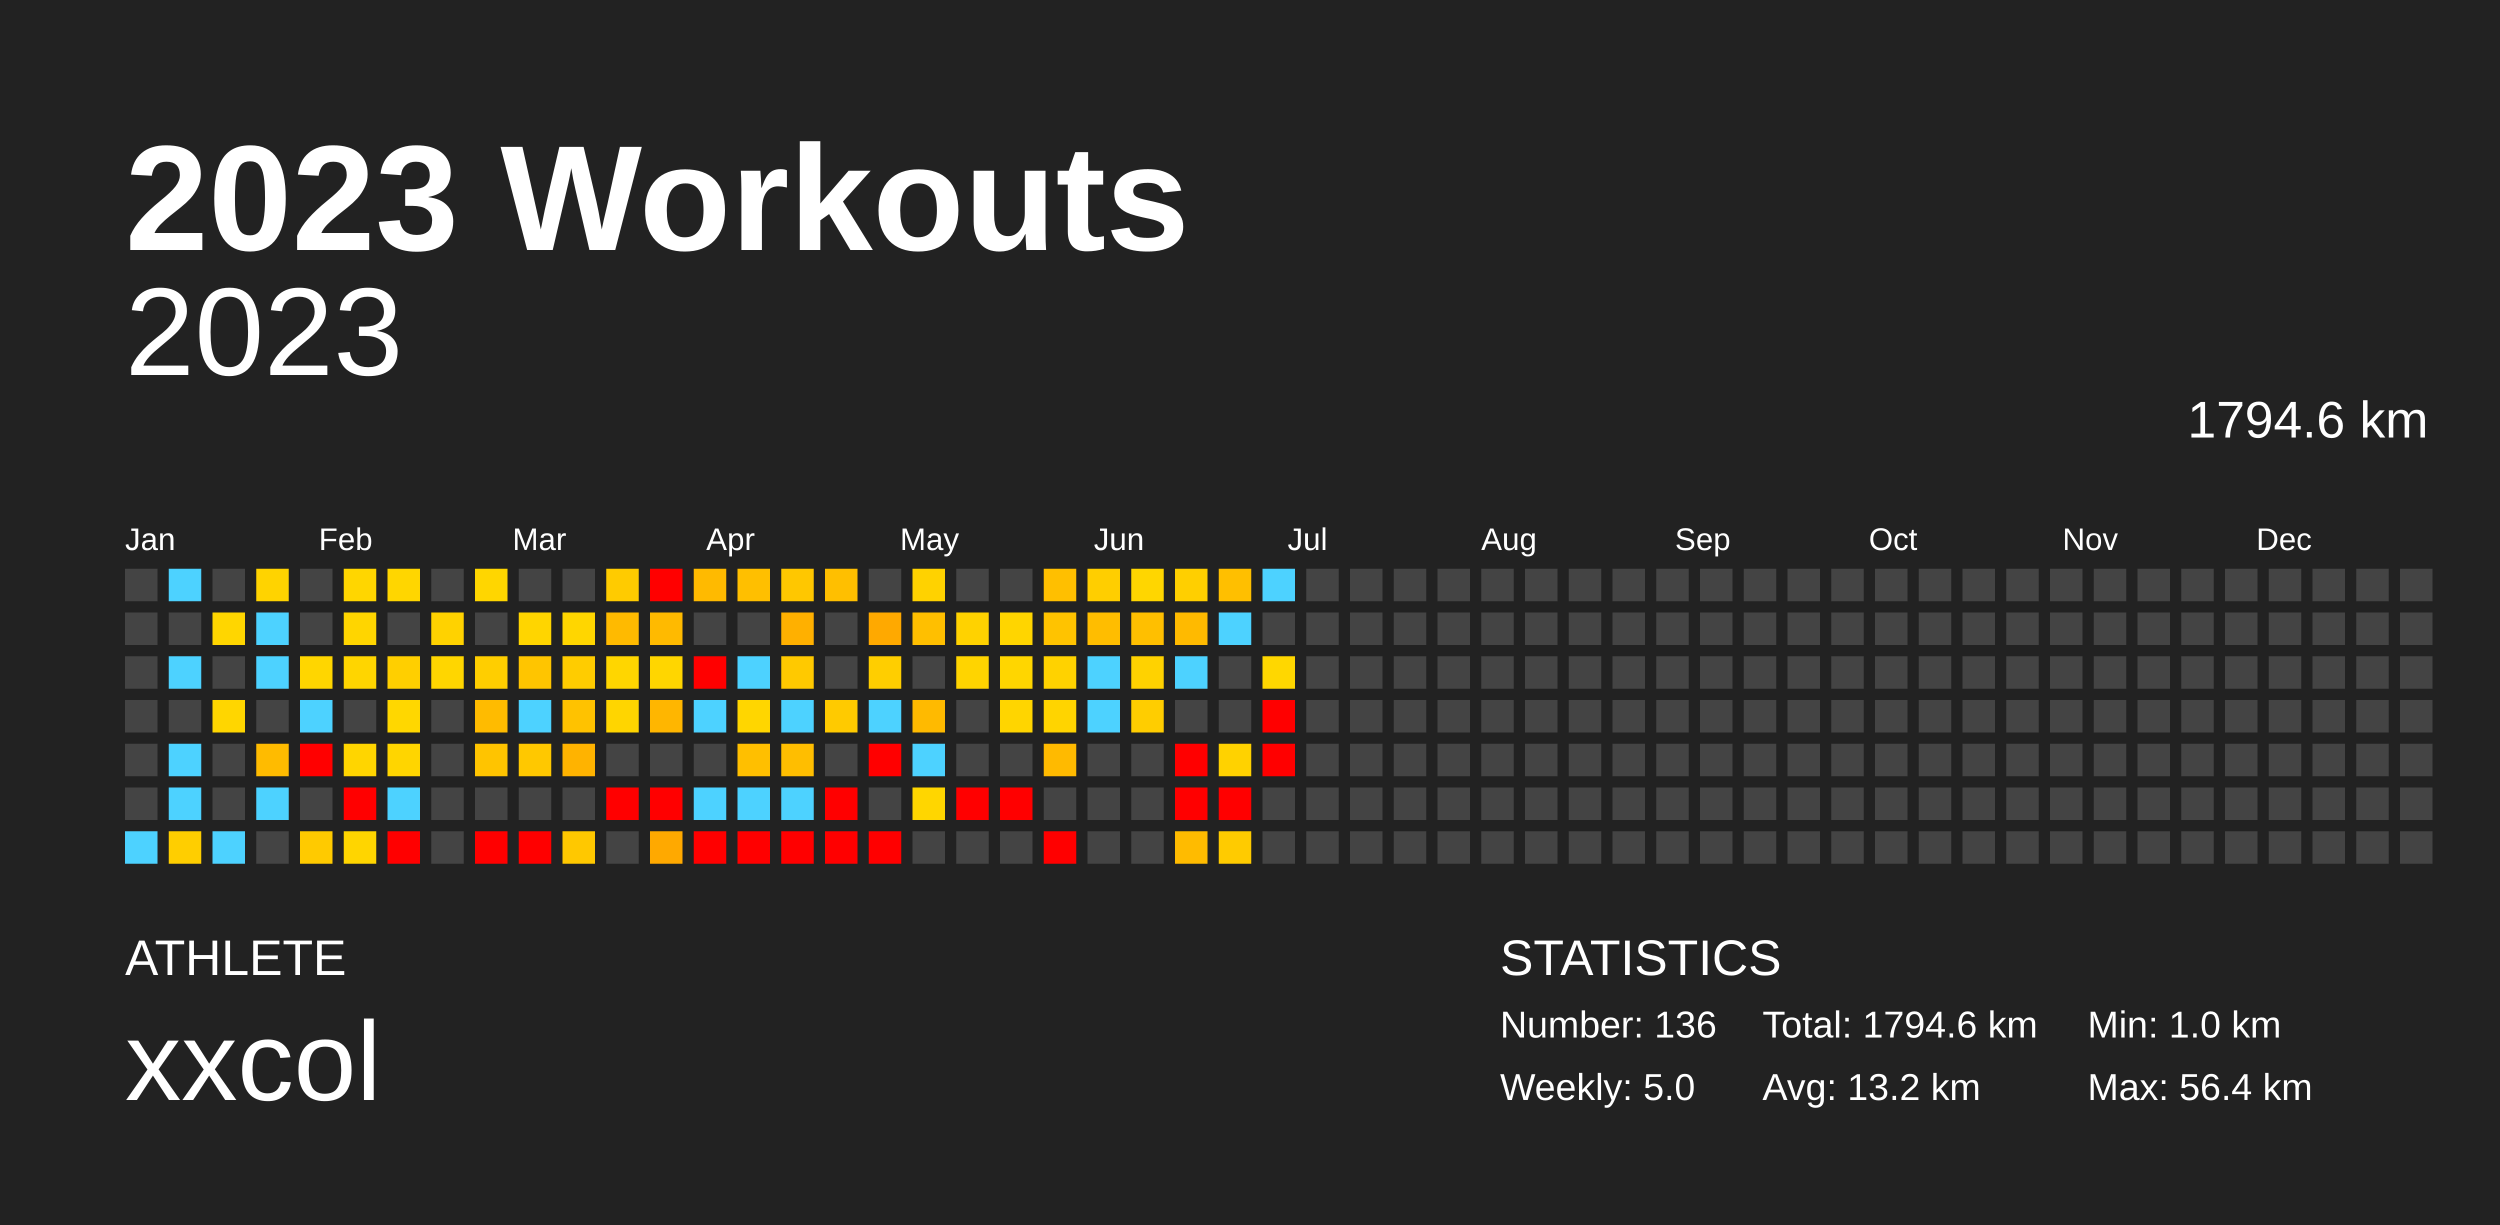
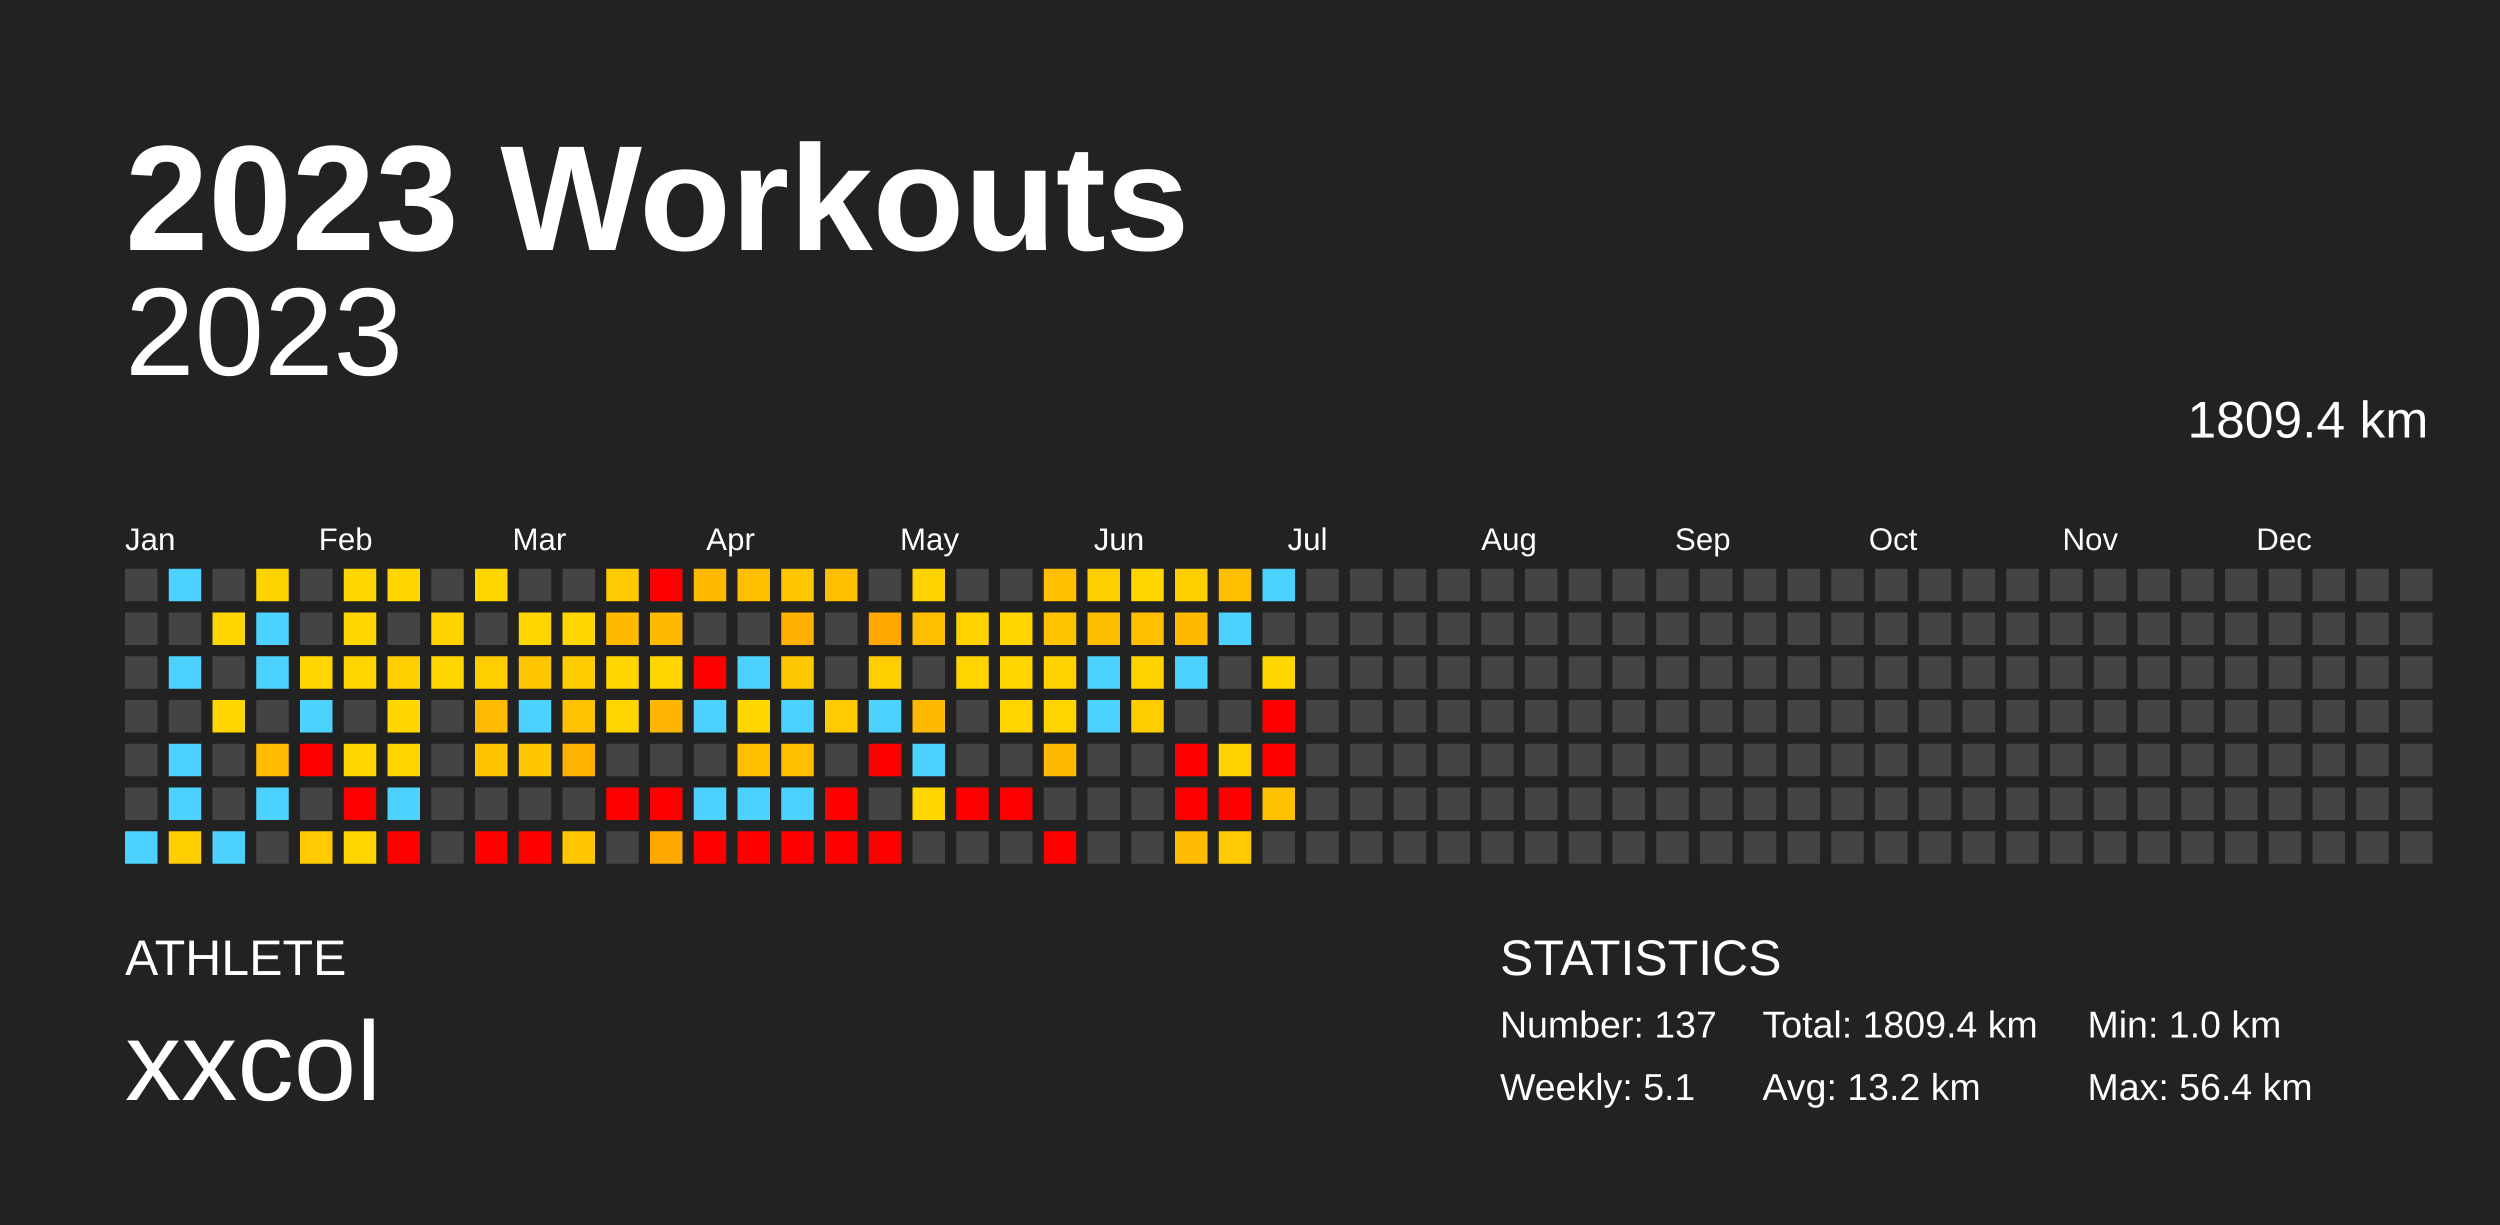
<svg xmlns="http://www.w3.org/2000/svg" baseProfile="full" height="98mm" version="1.1" viewBox="0,0,200,98" width="200mm">
  <defs />
  <rect fill="#222222" height="98" width="200" x="0" y="0" />
  <text fill="#FFFFFF" style="font-size:12px; font-family:Arial; font-weight:bold;" x="10" y="20">2023 Workouts</text>
  <text fill="#FFFFFF" style="font-size:4px; font-family:Arial" x="10" y="78">ATHLETE</text>
  <text fill="#FFFFFF" style="font-size:9px; font-family:Arial" x="10" y="88">xxcol</text>
  <text fill="#FFFFFF" style="font-size:4px; font-family:Arial" x="120" y="78">STATISTICS</text>
-   <text fill="#FFFFFF" style="font-size:3px; font-family:Arial" x="120" y="83">Number: 136</text>
-   <text fill="#FFFFFF" style="font-size:3px; font-family:Arial" x="120" y="88">Weekly: 5.0</text>
-   <text fill="#FFFFFF" style="font-size:3px; font-family:Arial" x="141" y="83">Total: 1794.6 km</text>
+   <text fill="#FFFFFF" style="font-size:3px; font-family:Arial" x="120" y="83">Number: 137</text>
+   <text fill="#FFFFFF" style="font-size:3px; font-family:Arial" x="120" y="88">Weekly: 5.1</text>
+   <text fill="#FFFFFF" style="font-size:3px; font-family:Arial" x="141" y="83">Total: 1809.4 km</text>
  <text fill="#FFFFFF" style="font-size:3px; font-family:Arial" x="141" y="88">Avg: 13.2 km</text>
  <text fill="#FFFFFF" style="font-size:3px; font-family:Arial" x="167" y="83">Min: 1.0 km</text>
  <text fill="#FFFFFF" style="font-size:3px; font-family:Arial" x="167" y="88">Max: 56.4 km</text>
  <text alignment-baseline="hanging" fill="#FFFFFF" style="font-size:10.0px; font-family:Arial;" x="10" y="30">2023</text>
-   <text alignment-baseline="hanging" fill="#FFFFFF" style="font-size:4.125px; font-family:Arial;" x="175" y="35">1794.6 km</text>
+   <text alignment-baseline="hanging" fill="#FFFFFF" style="font-size:4.125px; font-family:Arial;" x="175" y="35">1809.4 km</text>
  <text fill="#FFFFFF" style="font-size:2.5px; font-family:Arial" x="10.0" y="44">Jan</text>
  <text fill="#FFFFFF" style="font-size:2.5px; font-family:Arial" x="25.5" y="44">Feb</text>
  <text fill="#FFFFFF" style="font-size:2.5px; font-family:Arial" x="41.0" y="44">Mar</text>
  <text fill="#FFFFFF" style="font-size:2.5px; font-family:Arial" x="56.5" y="44">Apr</text>
  <text fill="#FFFFFF" style="font-size:2.5px; font-family:Arial" x="72.0" y="44">May</text>
  <text fill="#FFFFFF" style="font-size:2.5px; font-family:Arial" x="87.5" y="44">Jun</text>
  <text fill="#FFFFFF" style="font-size:2.5px; font-family:Arial" x="103.0" y="44">Jul</text>
  <text fill="#FFFFFF" style="font-size:2.5px; font-family:Arial" x="118.5" y="44">Aug</text>
  <text fill="#FFFFFF" style="font-size:2.5px; font-family:Arial" x="134.0" y="44">Sep</text>
  <text fill="#FFFFFF" style="font-size:2.5px; font-family:Arial" x="149.5" y="44">Oct</text>
  <text fill="#FFFFFF" style="font-size:2.5px; font-family:Arial" x="165.0" y="44">Nov</text>
  <text fill="#FFFFFF" style="font-size:2.5px; font-family:Arial" x="180.5" y="44">Dec</text>
  <rect fill="#444444" height="2.6" width="2.6" x="10.0" y="45.5" />
  <rect fill="#444444" height="2.6" width="2.6" x="10.0" y="49.0" />
  <rect fill="#444444" height="2.6" width="2.6" x="10.0" y="52.5" />
  <rect fill="#444444" height="2.6" width="2.6" x="10.0" y="56.0" />
  <rect fill="#444444" height="2.6" width="2.6" x="10.0" y="59.5" />
  <rect fill="#444444" height="2.6" width="2.6" x="10.0" y="63.0" />
  <rect fill="#4dd2ff" height="2.6" width="2.6" x="10.0" y="66.5" />
  <rect fill="#4dd2ff" height="2.6" width="2.6" x="13.5" y="45.5" />
  <rect fill="#444444" height="2.6" width="2.6" x="13.5" y="49.0" />
  <rect fill="#4dd2ff" height="2.6" width="2.6" x="13.5" y="52.5" />
  <rect fill="#444444" height="2.6" width="2.6" x="13.5" y="56.0" />
  <rect fill="#4dd2ff" height="2.6" width="2.6" x="13.5" y="59.5" />
  <rect fill="#4dd2ff" height="2.6" width="2.6" x="13.5" y="63.0" />
  <rect fill="#ffce00" height="2.6" width="2.6" x="13.5" y="66.5" />
  <rect fill="#444444" height="2.6" width="2.6" x="17.0" y="45.5" />
  <rect fill="#ffd600" height="2.6" width="2.6" x="17.0" y="49.0" />
  <rect fill="#444444" height="2.6" width="2.6" x="17.0" y="52.5" />
  <rect fill="#ffd600" height="2.6" width="2.6" x="17.0" y="56.0" />
  <rect fill="#444444" height="2.6" width="2.6" x="17.0" y="59.5" />
  <rect fill="#444444" height="2.6" width="2.6" x="17.0" y="63.0" />
  <rect fill="#4dd2ff" height="2.6" width="2.6" x="17.0" y="66.5" />
  <rect fill="#ffd300" height="2.6" width="2.6" x="20.5" y="45.5" />
  <rect fill="#4dd2ff" height="2.6" width="2.6" x="20.5" y="49.0" />
  <rect fill="#4dd2ff" height="2.6" width="2.6" x="20.5" y="52.5" />
  <rect fill="#444444" height="2.6" width="2.6" x="20.5" y="56.0" />
  <rect fill="#ffbb00" height="2.6" width="2.6" x="20.5" y="59.5" />
  <rect fill="#4dd2ff" height="2.6" width="2.6" x="20.5" y="63.0" />
  <rect fill="#444444" height="2.6" width="2.6" x="20.5" y="66.5" />
  <rect fill="#444444" height="2.6" width="2.6" x="24.0" y="45.5" />
  <rect fill="#444444" height="2.6" width="2.6" x="24.0" y="49.0" />
  <rect fill="#ffd600" height="2.6" width="2.6" x="24.0" y="52.5" />
  <rect fill="#4dd2ff" height="2.6" width="2.6" x="24.0" y="56.0" />
  <rect fill="red" height="2.6" width="2.6" x="24.0" y="59.5" />
  <rect fill="#444444" height="2.6" width="2.6" x="24.0" y="63.0" />
  <rect fill="#ffca00" height="2.6" width="2.6" x="24.0" y="66.5" />
  <rect fill="#ffd600" height="2.6" width="2.6" x="27.5" y="45.5" />
  <rect fill="#ffd500" height="2.6" width="2.6" x="27.5" y="49.0" />
  <rect fill="#ffd500" height="2.6" width="2.6" x="27.5" y="52.5" />
  <rect fill="#444444" height="2.6" width="2.6" x="27.5" y="56.0" />
  <rect fill="#ffd500" height="2.6" width="2.6" x="27.5" y="59.5" />
  <rect fill="red" height="2.6" width="2.6" x="27.5" y="63.0" />
  <rect fill="#ffd500" height="2.6" width="2.6" x="27.5" y="66.5" />
  <rect fill="#ffd600" height="2.6" width="2.6" x="31.0" y="45.5" />
  <rect fill="#444444" height="2.6" width="2.6" x="31.0" y="49.0" />
  <rect fill="#ffcf00" height="2.6" width="2.6" x="31.0" y="52.5" />
  <rect fill="#ffd700" height="2.6" width="2.6" x="31.0" y="56.0" />
  <rect fill="#ffd500" height="2.6" width="2.6" x="31.0" y="59.5" />
  <rect fill="#4dd2ff" height="2.6" width="2.6" x="31.0" y="63.0" />
  <rect fill="red" height="2.6" width="2.6" x="31.0" y="66.5" />
  <rect fill="#444444" height="2.6" width="2.6" x="34.5" y="45.5" />
  <rect fill="#ffd200" height="2.6" width="2.6" x="34.5" y="49.0" />
  <rect fill="#ffd600" height="2.6" width="2.6" x="34.5" y="52.5" />
  <rect fill="#444444" height="2.6" width="2.6" x="34.5" y="56.0" />
  <rect fill="#444444" height="2.6" width="2.6" x="34.5" y="59.5" />
  <rect fill="#444444" height="2.6" width="2.6" x="34.5" y="63.0" />
  <rect fill="#444444" height="2.6" width="2.6" x="34.5" y="66.5" />
  <rect fill="#ffd600" height="2.6" width="2.6" x="38.0" y="45.5" />
  <rect fill="#444444" height="2.6" width="2.6" x="38.0" y="49.0" />
  <rect fill="#ffce00" height="2.6" width="2.6" x="38.0" y="52.5" />
  <rect fill="#ffbb00" height="2.6" width="2.6" x="38.0" y="56.0" />
  <rect fill="#ffc400" height="2.6" width="2.6" x="38.0" y="59.5" />
  <rect fill="#444444" height="2.6" width="2.6" x="38.0" y="63.0" />
  <rect fill="red" height="2.6" width="2.6" x="38.0" y="66.5" />
  <rect fill="#444444" height="2.6" width="2.6" x="41.5" y="45.5" />
  <rect fill="#ffd500" height="2.6" width="2.6" x="41.5" y="49.0" />
  <rect fill="#ffc500" height="2.6" width="2.6" x="41.5" y="52.5" />
  <rect fill="#4dd2ff" height="2.6" width="2.6" x="41.5" y="56.0" />
  <rect fill="#ffc800" height="2.6" width="2.6" x="41.5" y="59.5" />
  <rect fill="#444444" height="2.6" width="2.6" x="41.5" y="63.0" />
  <rect fill="red" height="2.6" width="2.6" x="41.5" y="66.5" />
  <rect fill="#444444" height="2.6" width="2.6" x="45.0" y="45.5" />
  <rect fill="#ffd600" height="2.6" width="2.6" x="45.0" y="49.0" />
  <rect fill="#ffcc00" height="2.6" width="2.6" x="45.0" y="52.5" />
  <rect fill="#ffc200" height="2.6" width="2.6" x="45.0" y="56.0" />
  <rect fill="#ffb300" height="2.6" width="2.6" x="45.0" y="59.5" />
  <rect fill="#444444" height="2.6" width="2.6" x="45.0" y="63.0" />
  <rect fill="#ffc800" height="2.6" width="2.6" x="45.0" y="66.5" />
  <rect fill="#ffcb00" height="2.6" width="2.6" x="48.5" y="45.5" />
  <rect fill="#ffba00" height="2.6" width="2.6" x="48.5" y="49.0" />
  <rect fill="#ffd600" height="2.6" width="2.6" x="48.5" y="52.5" />
  <rect fill="#ffd500" height="2.6" width="2.6" x="48.5" y="56.0" />
  <rect fill="#444444" height="2.6" width="2.6" x="48.5" y="59.5" />
  <rect fill="red" height="2.6" width="2.6" x="48.5" y="63.0" />
  <rect fill="#444444" height="2.6" width="2.6" x="48.5" y="66.5" />
  <rect fill="red" height="2.6" width="2.6" x="52.0" y="45.5" />
  <rect fill="#ffba00" height="2.6" width="2.6" x="52.0" y="49.0" />
  <rect fill="#ffd600" height="2.6" width="2.6" x="52.0" y="52.5" />
  <rect fill="#ffb600" height="2.6" width="2.6" x="52.0" y="56.0" />
  <rect fill="#444444" height="2.6" width="2.6" x="52.0" y="59.5" />
  <rect fill="red" height="2.6" width="2.6" x="52.0" y="63.0" />
  <rect fill="#ffa900" height="2.6" width="2.6" x="52.0" y="66.5" />
  <rect fill="#ffba00" height="2.6" width="2.6" x="55.5" y="45.5" />
  <rect fill="#444444" height="2.6" width="2.6" x="55.5" y="49.0" />
  <rect fill="red" height="2.6" width="2.6" x="55.5" y="52.5" />
  <rect fill="#4dd2ff" height="2.6" width="2.6" x="55.5" y="56.0" />
  <rect fill="#444444" height="2.6" width="2.6" x="55.5" y="59.5" />
  <rect fill="#4dd2ff" height="2.6" width="2.6" x="55.5" y="63.0" />
  <rect fill="red" height="2.6" width="2.6" x="55.5" y="66.5" />
  <rect fill="#ffbf00" height="2.6" width="2.6" x="59.0" y="45.5" />
  <rect fill="#444444" height="2.6" width="2.6" x="59.0" y="49.0" />
  <rect fill="#4dd2ff" height="2.6" width="2.6" x="59.0" y="52.5" />
  <rect fill="#ffd600" height="2.6" width="2.6" x="59.0" y="56.0" />
  <rect fill="#ffbf00" height="2.6" width="2.6" x="59.0" y="59.5" />
  <rect fill="#4dd2ff" height="2.6" width="2.6" x="59.0" y="63.0" />
  <rect fill="red" height="2.6" width="2.6" x="59.0" y="66.5" />
  <rect fill="#ffc700" height="2.6" width="2.6" x="62.5" y="45.5" />
  <rect fill="#ffb000" height="2.6" width="2.6" x="62.5" y="49.0" />
  <rect fill="#ffc900" height="2.6" width="2.6" x="62.5" y="52.5" />
  <rect fill="#4dd2ff" height="2.6" width="2.6" x="62.5" y="56.0" />
  <rect fill="#ffbe00" height="2.6" width="2.6" x="62.5" y="59.5" />
  <rect fill="#4dd2ff" height="2.6" width="2.6" x="62.5" y="63.0" />
  <rect fill="red" height="2.6" width="2.6" x="62.5" y="66.5" />
  <rect fill="#ffbf00" height="2.6" width="2.6" x="66.0" y="45.5" />
  <rect fill="#444444" height="2.6" width="2.6" x="66.0" y="49.0" />
  <rect fill="#444444" height="2.6" width="2.6" x="66.0" y="52.5" />
  <rect fill="#ffca00" height="2.6" width="2.6" x="66.0" y="56.0" />
  <rect fill="#444444" height="2.6" width="2.6" x="66.0" y="59.5" />
  <rect fill="red" height="2.6" width="2.6" x="66.0" y="63.0" />
  <rect fill="red" height="2.6" width="2.6" x="66.0" y="66.5" />
  <rect fill="#444444" height="2.6" width="2.6" x="69.5" y="45.5" />
  <rect fill="#ffa900" height="2.6" width="2.6" x="69.5" y="49.0" />
  <rect fill="#ffce00" height="2.6" width="2.6" x="69.5" y="52.5" />
  <rect fill="#4dd2ff" height="2.6" width="2.6" x="69.5" y="56.0" />
  <rect fill="red" height="2.6" width="2.6" x="69.5" y="59.5" />
  <rect fill="#444444" height="2.6" width="2.6" x="69.5" y="63.0" />
  <rect fill="red" height="2.6" width="2.6" x="69.5" y="66.5" />
  <rect fill="#ffd200" height="2.6" width="2.6" x="73.0" y="45.5" />
  <rect fill="#ffbf00" height="2.6" width="2.6" x="73.0" y="49.0" />
  <rect fill="#444444" height="2.6" width="2.6" x="73.0" y="52.5" />
  <rect fill="#ffba00" height="2.6" width="2.6" x="73.0" y="56.0" />
  <rect fill="#4dd2ff" height="2.6" width="2.6" x="73.0" y="59.5" />
  <rect fill="#ffd600" height="2.6" width="2.6" x="73.0" y="63.0" />
  <rect fill="#444444" height="2.6" width="2.6" x="73.0" y="66.5" />
  <rect fill="#444444" height="2.6" width="2.6" x="76.5" y="45.5" />
  <rect fill="#ffd200" height="2.6" width="2.6" x="76.5" y="49.0" />
  <rect fill="#ffd400" height="2.6" width="2.6" x="76.5" y="52.5" />
  <rect fill="#444444" height="2.6" width="2.6" x="76.5" y="56.0" />
  <rect fill="#444444" height="2.6" width="2.6" x="76.5" y="59.5" />
  <rect fill="red" height="2.6" width="2.6" x="76.5" y="63.0" />
  <rect fill="#444444" height="2.6" width="2.6" x="76.5" y="66.5" />
  <rect fill="#444444" height="2.6" width="2.6" x="80.0" y="45.5" />
  <rect fill="#ffd500" height="2.6" width="2.6" x="80.0" y="49.0" />
  <rect fill="#ffd600" height="2.6" width="2.6" x="80.0" y="52.5" />
  <rect fill="#ffd500" height="2.6" width="2.6" x="80.0" y="56.0" />
  <rect fill="#444444" height="2.6" width="2.6" x="80.0" y="59.5" />
  <rect fill="red" height="2.6" width="2.6" x="80.0" y="63.0" />
  <rect fill="#444444" height="2.6" width="2.6" x="80.0" y="66.5" />
  <rect fill="#ffbf00" height="2.6" width="2.6" x="83.5" y="45.5" />
  <rect fill="#ffc300" height="2.6" width="2.6" x="83.5" y="49.0" />
  <rect fill="#ffd200" height="2.6" width="2.6" x="83.5" y="52.5" />
  <rect fill="#ffd400" height="2.6" width="2.6" x="83.5" y="56.0" />
  <rect fill="#ffba00" height="2.6" width="2.6" x="83.5" y="59.5" />
  <rect fill="#444444" height="2.6" width="2.6" x="83.5" y="63.0" />
  <rect fill="red" height="2.6" width="2.6" x="83.5" y="66.5" />
  <rect fill="#ffce00" height="2.6" width="2.6" x="87.0" y="45.5" />
  <rect fill="#ffbd00" height="2.6" width="2.6" x="87.0" y="49.0" />
  <rect fill="#4dd2ff" height="2.6" width="2.6" x="87.0" y="52.5" />
  <rect fill="#4dd2ff" height="2.6" width="2.6" x="87.0" y="56.0" />
  <rect fill="#444444" height="2.6" width="2.6" x="87.0" y="59.5" />
  <rect fill="#444444" height="2.6" width="2.6" x="87.0" y="63.0" />
  <rect fill="#444444" height="2.6" width="2.6" x="87.0" y="66.5" />
  <rect fill="#ffd600" height="2.6" width="2.6" x="90.5" y="45.5" />
  <rect fill="#ffbf00" height="2.6" width="2.6" x="90.5" y="49.0" />
  <rect fill="#ffd200" height="2.6" width="2.6" x="90.5" y="52.5" />
  <rect fill="#ffcd00" height="2.6" width="2.6" x="90.5" y="56.0" />
  <rect fill="#444444" height="2.6" width="2.6" x="90.5" y="59.5" />
  <rect fill="#444444" height="2.6" width="2.6" x="90.5" y="63.0" />
  <rect fill="#444444" height="2.6" width="2.6" x="90.5" y="66.5" />
  <rect fill="#ffcf00" height="2.6" width="2.6" x="94.0" y="45.5" />
  <rect fill="#ffba00" height="2.6" width="2.6" x="94.0" y="49.0" />
  <rect fill="#4dd2ff" height="2.6" width="2.6" x="94.0" y="52.5" />
  <rect fill="#444444" height="2.6" width="2.6" x="94.0" y="56.0" />
  <rect fill="red" height="2.6" width="2.6" x="94.0" y="59.5" />
  <rect fill="red" height="2.6" width="2.6" x="94.0" y="63.0" />
  <rect fill="#ffbb00" height="2.6" width="2.6" x="94.0" y="66.5" />
  <rect fill="#ffbf00" height="2.6" width="2.6" x="97.5" y="45.5" />
  <rect fill="#4dd2ff" height="2.6" width="2.6" x="97.5" y="49.0" />
  <rect fill="#444444" height="2.6" width="2.6" x="97.5" y="52.5" />
  <rect fill="#444444" height="2.6" width="2.6" x="97.5" y="56.0" />
  <rect fill="#ffd200" height="2.6" width="2.6" x="97.5" y="59.5" />
  <rect fill="red" height="2.6" width="2.6" x="97.5" y="63.0" />
  <rect fill="#ffcb00" height="2.6" width="2.6" x="97.5" y="66.5" />
  <rect fill="#4dd2ff" height="2.6" width="2.6" x="101.0" y="45.5" />
  <rect fill="#444444" height="2.6" width="2.6" x="101.0" y="49.0" />
  <rect fill="#ffd700" height="2.6" width="2.6" x="101.0" y="52.5" />
  <rect fill="red" height="2.6" width="2.6" x="101.0" y="56.0" />
  <rect fill="red" height="2.6" width="2.6" x="101.0" y="59.5" />
-   <rect fill="#444444" height="2.6" width="2.6" x="101.0" y="63.0" />
+   <rect fill="#ffc100" height="2.6" width="2.6" x="101.0" y="63.0" />
  <rect fill="#444444" height="2.6" width="2.6" x="101.0" y="66.5" />
  <rect fill="#444444" height="2.6" width="2.6" x="104.5" y="45.5" />
  <rect fill="#444444" height="2.6" width="2.6" x="104.5" y="49.0" />
  <rect fill="#444444" height="2.6" width="2.6" x="104.5" y="52.5" />
  <rect fill="#444444" height="2.6" width="2.6" x="104.5" y="56.0" />
  <rect fill="#444444" height="2.6" width="2.6" x="104.5" y="59.5" />
  <rect fill="#444444" height="2.6" width="2.6" x="104.5" y="63.0" />
  <rect fill="#444444" height="2.6" width="2.6" x="104.5" y="66.5" />
  <rect fill="#444444" height="2.6" width="2.6" x="108.0" y="45.5" />
  <rect fill="#444444" height="2.6" width="2.6" x="108.0" y="49.0" />
  <rect fill="#444444" height="2.6" width="2.6" x="108.0" y="52.5" />
  <rect fill="#444444" height="2.6" width="2.6" x="108.0" y="56.0" />
  <rect fill="#444444" height="2.6" width="2.6" x="108.0" y="59.5" />
  <rect fill="#444444" height="2.6" width="2.6" x="108.0" y="63.0" />
  <rect fill="#444444" height="2.6" width="2.6" x="108.0" y="66.5" />
  <rect fill="#444444" height="2.6" width="2.6" x="111.5" y="45.5" />
  <rect fill="#444444" height="2.6" width="2.6" x="111.5" y="49.0" />
  <rect fill="#444444" height="2.6" width="2.6" x="111.5" y="52.5" />
  <rect fill="#444444" height="2.6" width="2.6" x="111.5" y="56.0" />
  <rect fill="#444444" height="2.6" width="2.6" x="111.5" y="59.5" />
  <rect fill="#444444" height="2.6" width="2.6" x="111.5" y="63.0" />
  <rect fill="#444444" height="2.6" width="2.6" x="111.5" y="66.5" />
  <rect fill="#444444" height="2.6" width="2.6" x="115.0" y="45.5" />
  <rect fill="#444444" height="2.6" width="2.6" x="115.0" y="49.0" />
  <rect fill="#444444" height="2.6" width="2.6" x="115.0" y="52.5" />
  <rect fill="#444444" height="2.6" width="2.6" x="115.0" y="56.0" />
  <rect fill="#444444" height="2.6" width="2.6" x="115.0" y="59.5" />
  <rect fill="#444444" height="2.6" width="2.6" x="115.0" y="63.0" />
  <rect fill="#444444" height="2.6" width="2.6" x="115.0" y="66.5" />
  <rect fill="#444444" height="2.6" width="2.6" x="118.5" y="45.5" />
  <rect fill="#444444" height="2.6" width="2.6" x="118.5" y="49.0" />
  <rect fill="#444444" height="2.6" width="2.6" x="118.5" y="52.5" />
  <rect fill="#444444" height="2.6" width="2.6" x="118.5" y="56.0" />
  <rect fill="#444444" height="2.6" width="2.6" x="118.5" y="59.5" />
  <rect fill="#444444" height="2.6" width="2.6" x="118.5" y="63.0" />
  <rect fill="#444444" height="2.6" width="2.6" x="118.5" y="66.5" />
  <rect fill="#444444" height="2.6" width="2.6" x="122.0" y="45.5" />
  <rect fill="#444444" height="2.6" width="2.6" x="122.0" y="49.0" />
  <rect fill="#444444" height="2.6" width="2.6" x="122.0" y="52.5" />
  <rect fill="#444444" height="2.6" width="2.6" x="122.0" y="56.0" />
  <rect fill="#444444" height="2.6" width="2.6" x="122.0" y="59.5" />
  <rect fill="#444444" height="2.6" width="2.6" x="122.0" y="63.0" />
  <rect fill="#444444" height="2.6" width="2.6" x="122.0" y="66.5" />
  <rect fill="#444444" height="2.6" width="2.6" x="125.5" y="45.5" />
  <rect fill="#444444" height="2.6" width="2.6" x="125.5" y="49.0" />
  <rect fill="#444444" height="2.6" width="2.6" x="125.5" y="52.5" />
  <rect fill="#444444" height="2.6" width="2.6" x="125.5" y="56.0" />
  <rect fill="#444444" height="2.6" width="2.6" x="125.5" y="59.5" />
  <rect fill="#444444" height="2.6" width="2.6" x="125.5" y="63.0" />
  <rect fill="#444444" height="2.6" width="2.6" x="125.5" y="66.5" />
  <rect fill="#444444" height="2.6" width="2.6" x="129.0" y="45.5" />
  <rect fill="#444444" height="2.6" width="2.6" x="129.0" y="49.0" />
  <rect fill="#444444" height="2.6" width="2.6" x="129.0" y="52.5" />
  <rect fill="#444444" height="2.6" width="2.6" x="129.0" y="56.0" />
  <rect fill="#444444" height="2.6" width="2.6" x="129.0" y="59.5" />
  <rect fill="#444444" height="2.6" width="2.6" x="129.0" y="63.0" />
  <rect fill="#444444" height="2.6" width="2.6" x="129.0" y="66.5" />
  <rect fill="#444444" height="2.6" width="2.6" x="132.5" y="45.5" />
  <rect fill="#444444" height="2.6" width="2.6" x="132.5" y="49.0" />
  <rect fill="#444444" height="2.6" width="2.6" x="132.5" y="52.5" />
  <rect fill="#444444" height="2.6" width="2.6" x="132.5" y="56.0" />
  <rect fill="#444444" height="2.6" width="2.6" x="132.5" y="59.5" />
  <rect fill="#444444" height="2.6" width="2.6" x="132.5" y="63.0" />
  <rect fill="#444444" height="2.6" width="2.6" x="132.5" y="66.5" />
  <rect fill="#444444" height="2.6" width="2.6" x="136.0" y="45.5" />
  <rect fill="#444444" height="2.6" width="2.6" x="136.0" y="49.0" />
  <rect fill="#444444" height="2.6" width="2.6" x="136.0" y="52.5" />
  <rect fill="#444444" height="2.6" width="2.6" x="136.0" y="56.0" />
  <rect fill="#444444" height="2.6" width="2.6" x="136.0" y="59.5" />
  <rect fill="#444444" height="2.6" width="2.6" x="136.0" y="63.0" />
  <rect fill="#444444" height="2.6" width="2.6" x="136.0" y="66.5" />
  <rect fill="#444444" height="2.6" width="2.6" x="139.5" y="45.5" />
  <rect fill="#444444" height="2.6" width="2.6" x="139.5" y="49.0" />
  <rect fill="#444444" height="2.6" width="2.6" x="139.5" y="52.5" />
  <rect fill="#444444" height="2.6" width="2.6" x="139.5" y="56.0" />
  <rect fill="#444444" height="2.6" width="2.6" x="139.5" y="59.5" />
  <rect fill="#444444" height="2.6" width="2.6" x="139.5" y="63.0" />
  <rect fill="#444444" height="2.6" width="2.6" x="139.5" y="66.5" />
  <rect fill="#444444" height="2.6" width="2.6" x="143.0" y="45.5" />
  <rect fill="#444444" height="2.6" width="2.6" x="143.0" y="49.0" />
  <rect fill="#444444" height="2.6" width="2.6" x="143.0" y="52.5" />
  <rect fill="#444444" height="2.6" width="2.6" x="143.0" y="56.0" />
  <rect fill="#444444" height="2.6" width="2.6" x="143.0" y="59.5" />
  <rect fill="#444444" height="2.6" width="2.6" x="143.0" y="63.0" />
  <rect fill="#444444" height="2.6" width="2.6" x="143.0" y="66.5" />
  <rect fill="#444444" height="2.6" width="2.6" x="146.5" y="45.5" />
  <rect fill="#444444" height="2.6" width="2.6" x="146.5" y="49.0" />
  <rect fill="#444444" height="2.6" width="2.6" x="146.5" y="52.5" />
  <rect fill="#444444" height="2.6" width="2.6" x="146.5" y="56.0" />
  <rect fill="#444444" height="2.6" width="2.6" x="146.5" y="59.5" />
  <rect fill="#444444" height="2.6" width="2.6" x="146.5" y="63.0" />
  <rect fill="#444444" height="2.6" width="2.6" x="146.5" y="66.5" />
  <rect fill="#444444" height="2.6" width="2.6" x="150.0" y="45.5" />
  <rect fill="#444444" height="2.6" width="2.6" x="150.0" y="49.0" />
  <rect fill="#444444" height="2.6" width="2.6" x="150.0" y="52.5" />
  <rect fill="#444444" height="2.6" width="2.6" x="150.0" y="56.0" />
  <rect fill="#444444" height="2.6" width="2.6" x="150.0" y="59.5" />
  <rect fill="#444444" height="2.6" width="2.6" x="150.0" y="63.0" />
  <rect fill="#444444" height="2.6" width="2.6" x="150.0" y="66.5" />
  <rect fill="#444444" height="2.6" width="2.6" x="153.5" y="45.5" />
  <rect fill="#444444" height="2.6" width="2.6" x="153.5" y="49.0" />
  <rect fill="#444444" height="2.6" width="2.6" x="153.5" y="52.5" />
  <rect fill="#444444" height="2.6" width="2.6" x="153.5" y="56.0" />
  <rect fill="#444444" height="2.6" width="2.6" x="153.5" y="59.5" />
  <rect fill="#444444" height="2.6" width="2.6" x="153.5" y="63.0" />
  <rect fill="#444444" height="2.6" width="2.6" x="153.5" y="66.5" />
  <rect fill="#444444" height="2.6" width="2.6" x="157.0" y="45.5" />
  <rect fill="#444444" height="2.6" width="2.6" x="157.0" y="49.0" />
  <rect fill="#444444" height="2.6" width="2.6" x="157.0" y="52.5" />
  <rect fill="#444444" height="2.6" width="2.6" x="157.0" y="56.0" />
  <rect fill="#444444" height="2.6" width="2.6" x="157.0" y="59.5" />
  <rect fill="#444444" height="2.6" width="2.6" x="157.0" y="63.0" />
  <rect fill="#444444" height="2.6" width="2.6" x="157.0" y="66.5" />
  <rect fill="#444444" height="2.6" width="2.6" x="160.5" y="45.5" />
  <rect fill="#444444" height="2.6" width="2.6" x="160.5" y="49.0" />
  <rect fill="#444444" height="2.6" width="2.6" x="160.5" y="52.5" />
  <rect fill="#444444" height="2.6" width="2.6" x="160.5" y="56.0" />
  <rect fill="#444444" height="2.6" width="2.6" x="160.5" y="59.5" />
  <rect fill="#444444" height="2.6" width="2.6" x="160.5" y="63.0" />
  <rect fill="#444444" height="2.6" width="2.6" x="160.5" y="66.5" />
  <rect fill="#444444" height="2.6" width="2.6" x="164.0" y="45.5" />
  <rect fill="#444444" height="2.6" width="2.6" x="164.0" y="49.0" />
  <rect fill="#444444" height="2.6" width="2.6" x="164.0" y="52.5" />
  <rect fill="#444444" height="2.6" width="2.6" x="164.0" y="56.0" />
  <rect fill="#444444" height="2.6" width="2.6" x="164.0" y="59.5" />
  <rect fill="#444444" height="2.6" width="2.6" x="164.0" y="63.0" />
  <rect fill="#444444" height="2.6" width="2.6" x="164.0" y="66.5" />
  <rect fill="#444444" height="2.6" width="2.6" x="167.5" y="45.5" />
  <rect fill="#444444" height="2.6" width="2.6" x="167.5" y="49.0" />
  <rect fill="#444444" height="2.6" width="2.6" x="167.5" y="52.5" />
  <rect fill="#444444" height="2.6" width="2.6" x="167.5" y="56.0" />
  <rect fill="#444444" height="2.6" width="2.6" x="167.5" y="59.5" />
  <rect fill="#444444" height="2.6" width="2.6" x="167.5" y="63.0" />
  <rect fill="#444444" height="2.6" width="2.6" x="167.5" y="66.5" />
  <rect fill="#444444" height="2.6" width="2.6" x="171.0" y="45.5" />
  <rect fill="#444444" height="2.6" width="2.6" x="171.0" y="49.0" />
  <rect fill="#444444" height="2.6" width="2.6" x="171.0" y="52.5" />
  <rect fill="#444444" height="2.6" width="2.6" x="171.0" y="56.0" />
  <rect fill="#444444" height="2.6" width="2.6" x="171.0" y="59.5" />
  <rect fill="#444444" height="2.6" width="2.6" x="171.0" y="63.0" />
  <rect fill="#444444" height="2.6" width="2.6" x="171.0" y="66.5" />
  <rect fill="#444444" height="2.6" width="2.6" x="174.5" y="45.5" />
  <rect fill="#444444" height="2.6" width="2.6" x="174.5" y="49.0" />
  <rect fill="#444444" height="2.6" width="2.6" x="174.5" y="52.5" />
  <rect fill="#444444" height="2.6" width="2.6" x="174.5" y="56.0" />
  <rect fill="#444444" height="2.6" width="2.6" x="174.5" y="59.5" />
  <rect fill="#444444" height="2.6" width="2.6" x="174.5" y="63.0" />
  <rect fill="#444444" height="2.6" width="2.6" x="174.5" y="66.5" />
  <rect fill="#444444" height="2.6" width="2.6" x="178.0" y="45.5" />
  <rect fill="#444444" height="2.6" width="2.6" x="178.0" y="49.0" />
  <rect fill="#444444" height="2.6" width="2.6" x="178.0" y="52.5" />
  <rect fill="#444444" height="2.6" width="2.6" x="178.0" y="56.0" />
  <rect fill="#444444" height="2.6" width="2.6" x="178.0" y="59.5" />
  <rect fill="#444444" height="2.6" width="2.6" x="178.0" y="63.0" />
  <rect fill="#444444" height="2.6" width="2.6" x="178.0" y="66.5" />
  <rect fill="#444444" height="2.6" width="2.6" x="181.5" y="45.5" />
  <rect fill="#444444" height="2.6" width="2.6" x="181.5" y="49.0" />
  <rect fill="#444444" height="2.6" width="2.6" x="181.5" y="52.5" />
  <rect fill="#444444" height="2.6" width="2.6" x="181.5" y="56.0" />
  <rect fill="#444444" height="2.6" width="2.6" x="181.5" y="59.5" />
  <rect fill="#444444" height="2.6" width="2.6" x="181.5" y="63.0" />
  <rect fill="#444444" height="2.6" width="2.6" x="181.5" y="66.5" />
  <rect fill="#444444" height="2.6" width="2.6" x="185.0" y="45.5" />
  <rect fill="#444444" height="2.6" width="2.6" x="185.0" y="49.0" />
  <rect fill="#444444" height="2.6" width="2.6" x="185.0" y="52.5" />
  <rect fill="#444444" height="2.6" width="2.6" x="185.0" y="56.0" />
  <rect fill="#444444" height="2.6" width="2.6" x="185.0" y="59.5" />
  <rect fill="#444444" height="2.6" width="2.6" x="185.0" y="63.0" />
  <rect fill="#444444" height="2.6" width="2.6" x="185.0" y="66.5" />
  <rect fill="#444444" height="2.6" width="2.6" x="188.5" y="45.5" />
  <rect fill="#444444" height="2.6" width="2.6" x="188.5" y="49.0" />
  <rect fill="#444444" height="2.6" width="2.6" x="188.5" y="52.5" />
  <rect fill="#444444" height="2.6" width="2.6" x="188.5" y="56.0" />
  <rect fill="#444444" height="2.6" width="2.6" x="188.5" y="59.5" />
  <rect fill="#444444" height="2.6" width="2.6" x="188.5" y="63.0" />
  <rect fill="#444444" height="2.6" width="2.6" x="188.5" y="66.5" />
  <rect fill="#444444" height="2.6" width="2.6" x="192.0" y="45.5" />
  <rect fill="#444444" height="2.6" width="2.6" x="192.0" y="49.0" />
  <rect fill="#444444" height="2.6" width="2.6" x="192.0" y="52.5" />
  <rect fill="#444444" height="2.6" width="2.6" x="192.0" y="56.0" />
  <rect fill="#444444" height="2.6" width="2.6" x="192.0" y="59.5" />
  <rect fill="#444444" height="2.6" width="2.6" x="192.0" y="63.0" />
  <rect fill="#444444" height="2.6" width="2.6" x="192.0" y="66.5" />
</svg>
